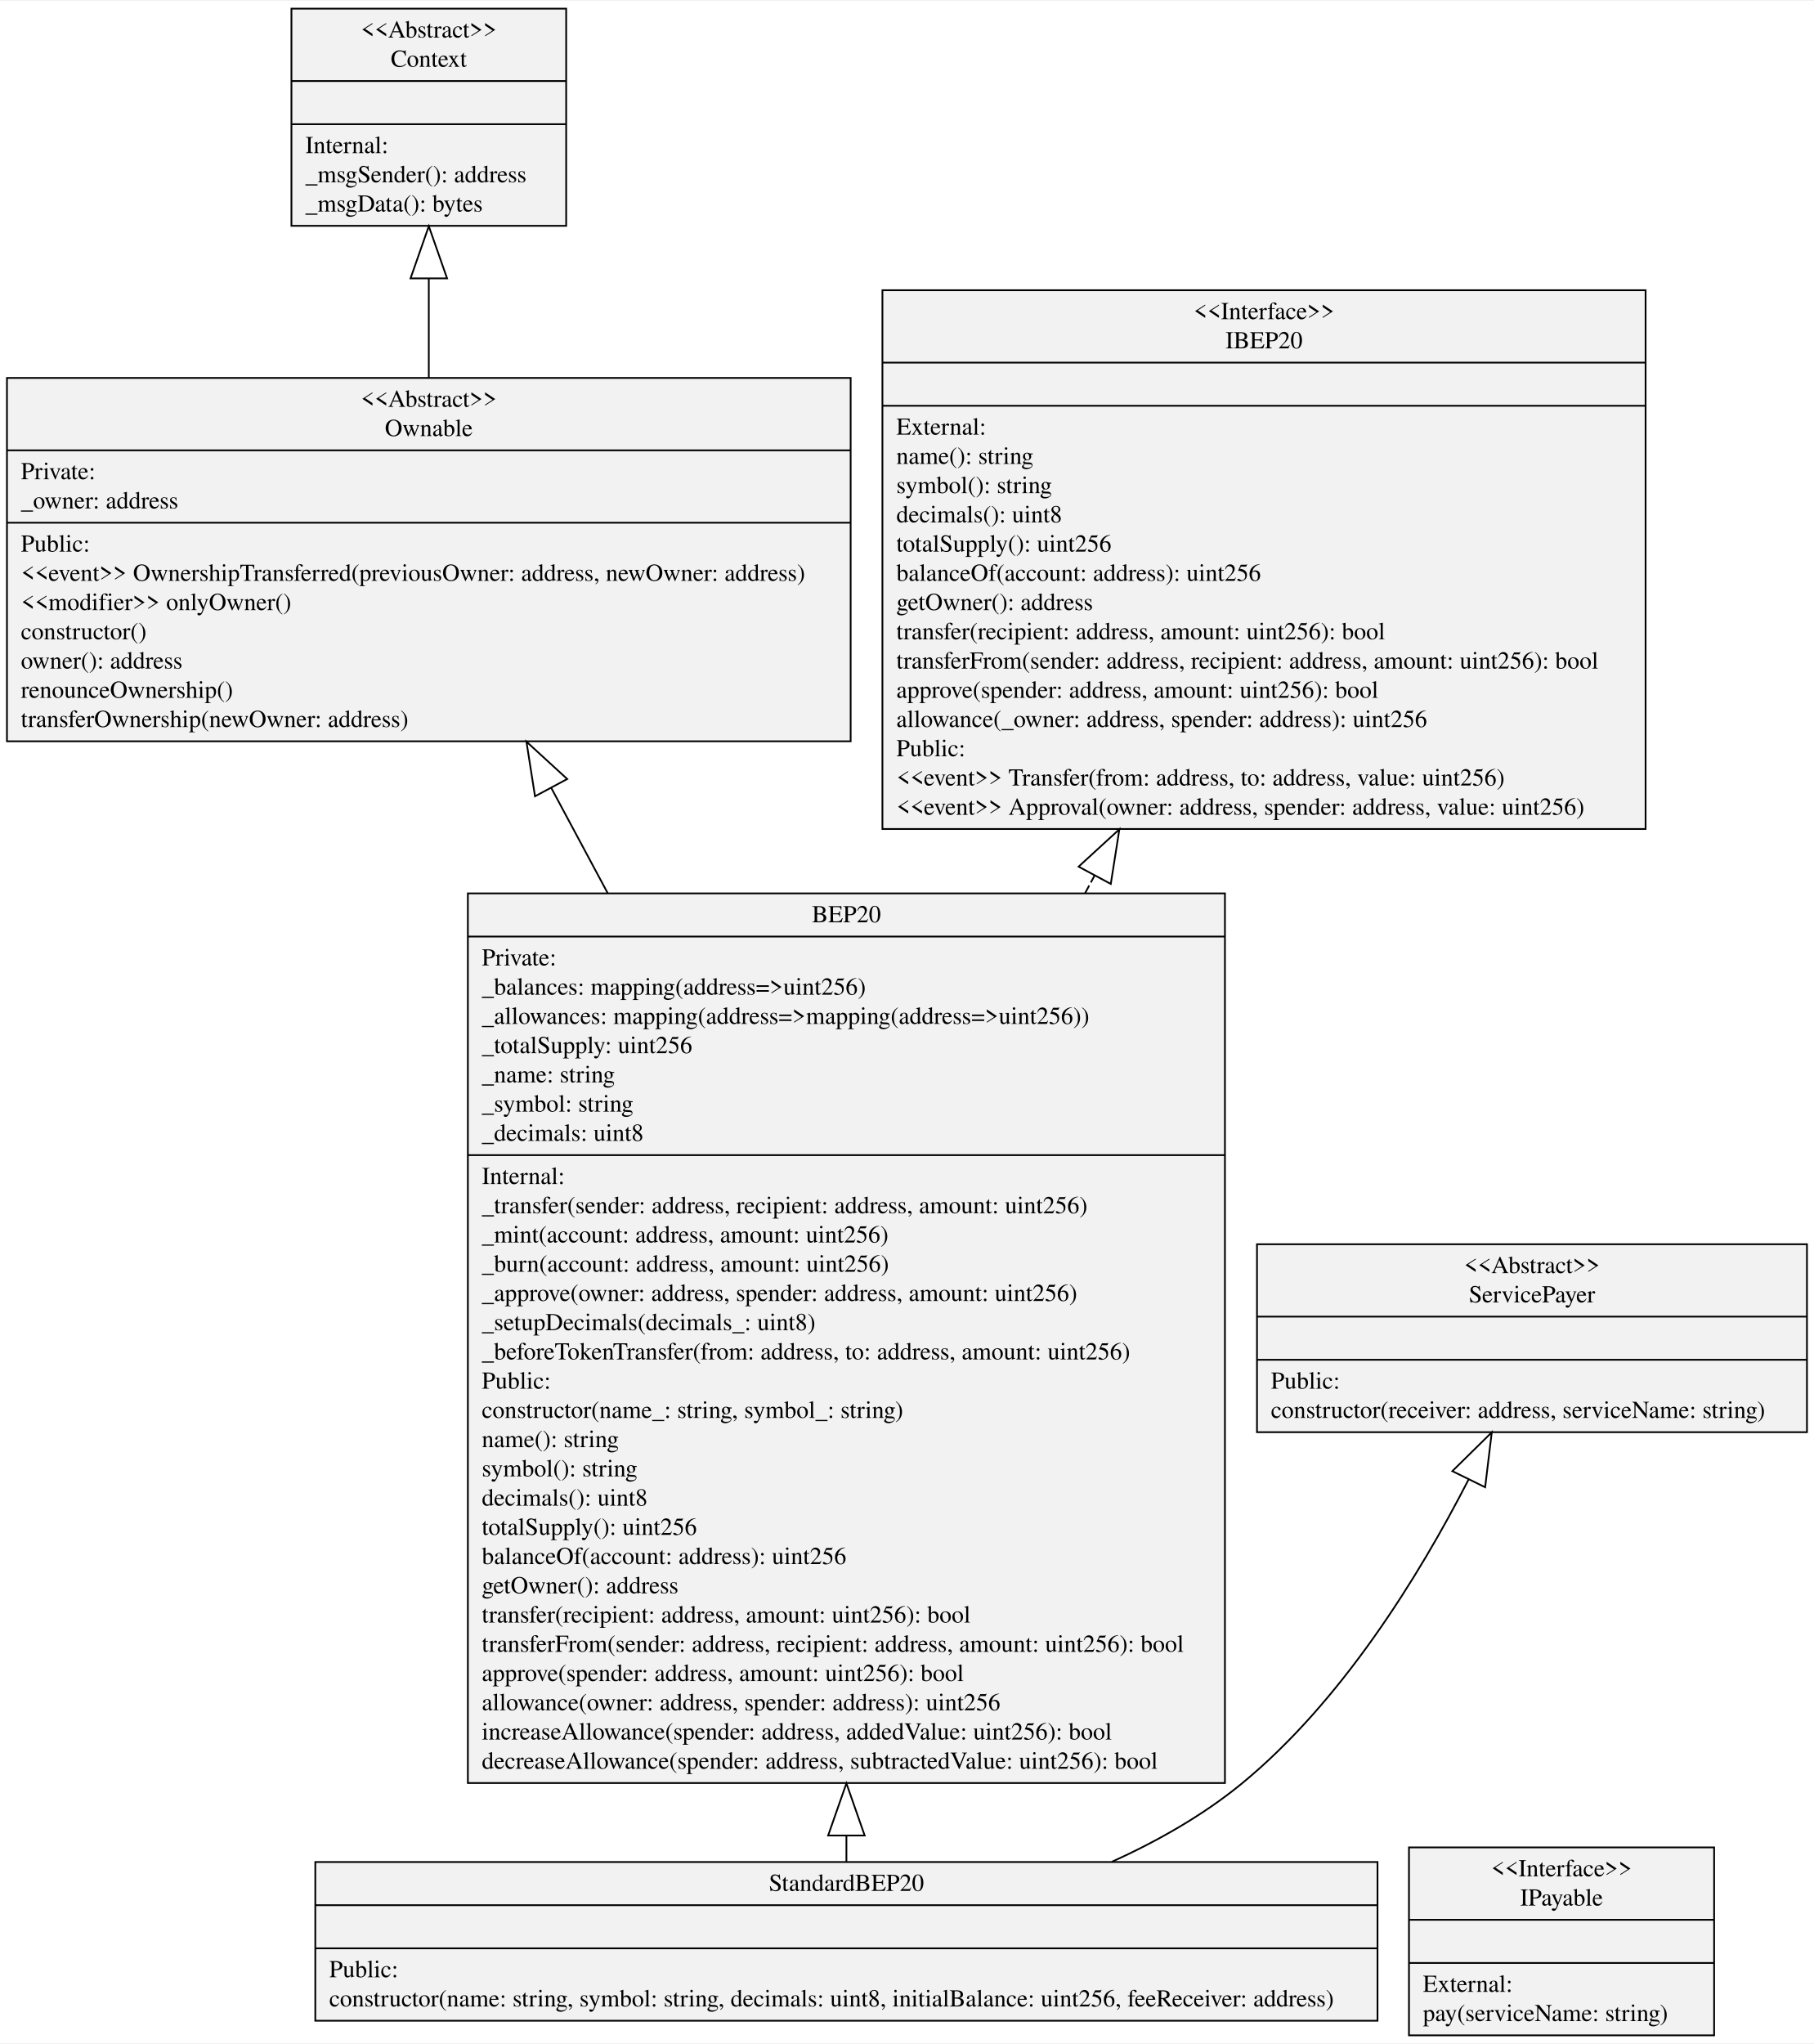
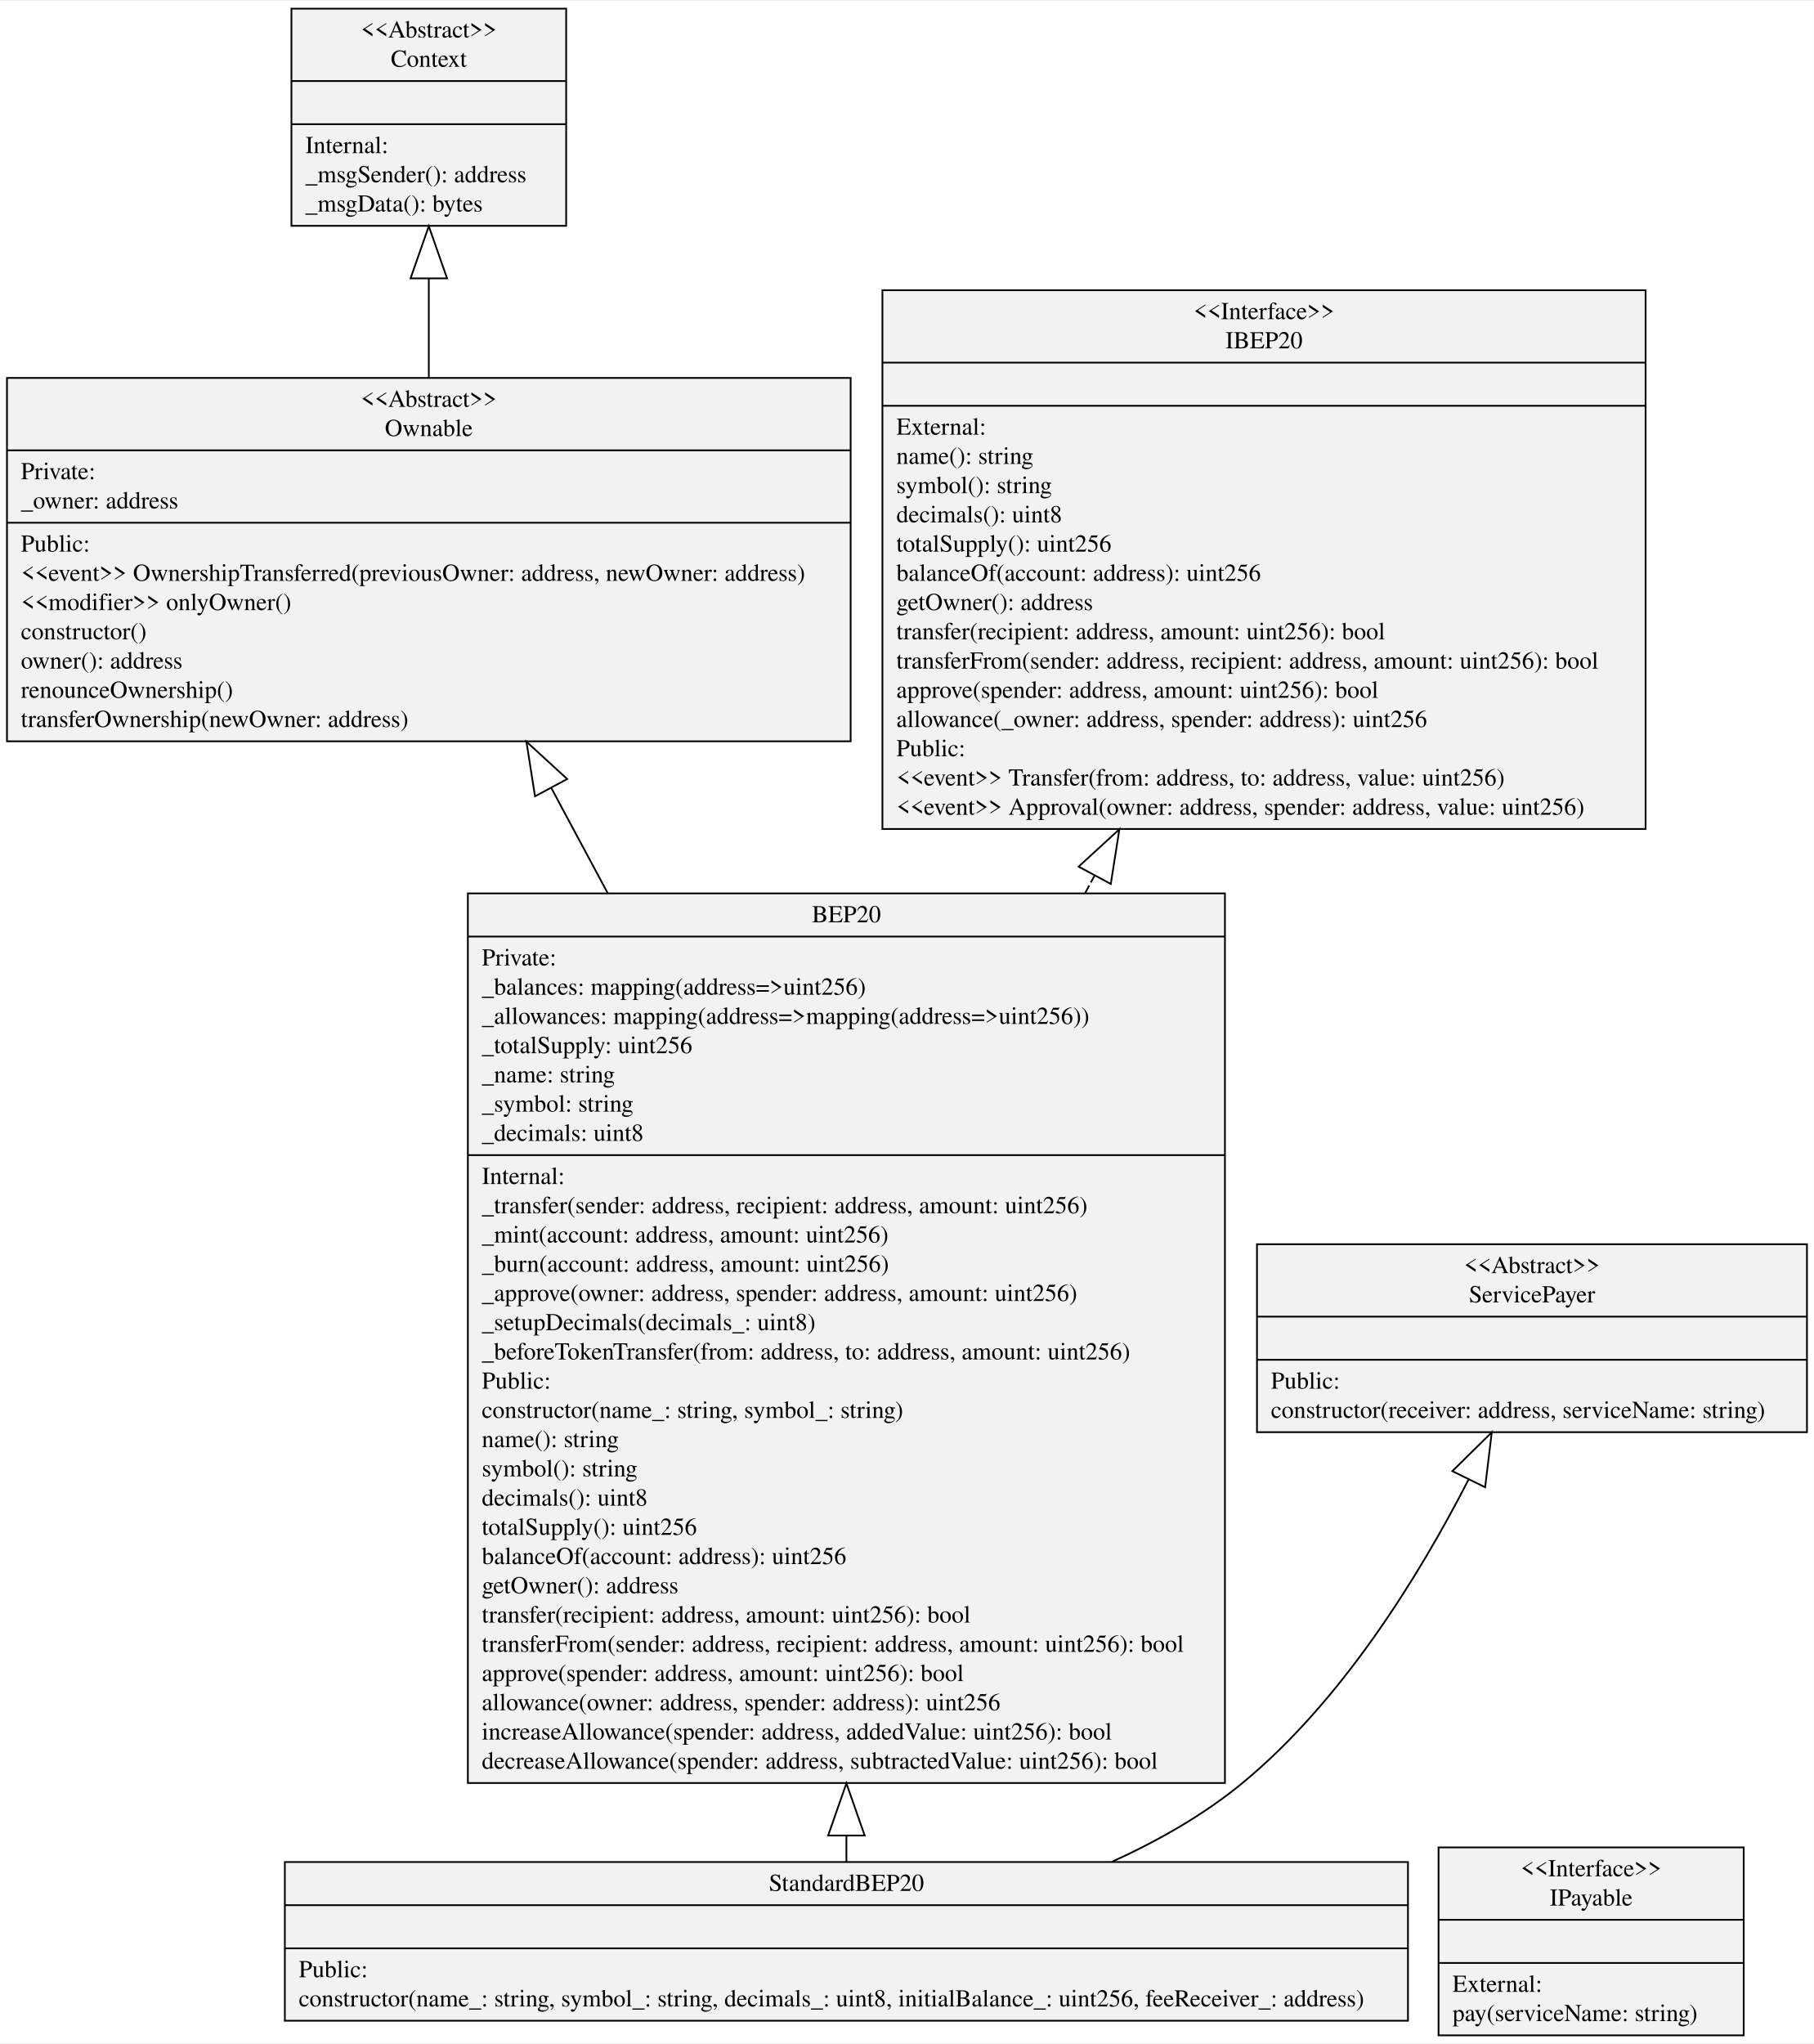
<svg xmlns="http://www.w3.org/2000/svg" width="1042pt" height="1174pt" viewBox="0.00 0.00 1042.48 1173.60">
  <g id="graph0" class="graph" transform="scale(1 1) rotate(0) translate(4 1169.6)">
    <polygon fill="#ffffff" stroke="transparent" points="-4,4 -4,-1169.6 1038.477,-1169.6 1038.477,4 -4,4" />
    <g id="node1" class="node">
      <polygon fill="#f2f2f2" stroke="#000000" points="163.488,-1040.3 163.488,-1165.1 321.386,-1165.1 321.386,-1040.3 163.488,-1040.3" />
      <text text-anchor="middle" x="242.437" y="-1148.5" font-family="Times,serif" font-size="14.00" fill="#000000">&lt;&lt;Abstract&gt;&gt;</text>
      <text text-anchor="middle" x="242.437" y="-1131.7" font-family="Times,serif" font-size="14.00" fill="#000000">Context</text>
      <polyline fill="none" stroke="#000000" points="163.488,-1123.5 321.386,-1123.5 " />
      <text text-anchor="middle" x="242.437" y="-1106.9" font-family="Times,serif" font-size="14.00" fill="#000000"> </text>
      <polyline fill="none" stroke="#000000" points="163.488,-1098.7 321.386,-1098.7 " />
      <text text-anchor="start" x="171.488" y="-1082.1" font-family="Times,serif" font-size="14.00" fill="#000000">Internal:</text>
      <text text-anchor="start" x="171.488" y="-1065.3" font-family="Times,serif" font-size="14.00" fill="#000000">    _msgSender(): address</text>
      <text text-anchor="start" x="171.488" y="-1048.5" font-family="Times,serif" font-size="14.00" fill="#000000">    _msgData(): bytes</text>
    </g>
    <g id="node2" class="node">
      <polygon fill="#f2f2f2" stroke="#000000" points="0,-744.1 0,-952.9 484.874,-952.9 484.874,-744.1 0,-744.1" />
      <text text-anchor="middle" x="242.437" y="-936.3" font-family="Times,serif" font-size="14.00" fill="#000000">&lt;&lt;Abstract&gt;&gt;</text>
      <text text-anchor="middle" x="242.437" y="-919.5" font-family="Times,serif" font-size="14.00" fill="#000000">Ownable</text>
      <polyline fill="none" stroke="#000000" points="0,-911.3 484.874,-911.3 " />
      <text text-anchor="start" x="8" y="-894.7" font-family="Times,serif" font-size="14.00" fill="#000000">Private:</text>
      <text text-anchor="start" x="8" y="-877.9" font-family="Times,serif" font-size="14.00" fill="#000000">   _owner: address</text>
      <polyline fill="none" stroke="#000000" points="0,-869.7 484.874,-869.7 " />
      <text text-anchor="start" x="8" y="-853.1" font-family="Times,serif" font-size="14.00" fill="#000000">Public:</text>
      <text text-anchor="start" x="8" y="-836.3" font-family="Times,serif" font-size="14.00" fill="#000000">    &lt;&lt;event&gt;&gt; OwnershipTransferred(previousOwner: address, newOwner: address)</text>
      <text text-anchor="start" x="8" y="-819.5" font-family="Times,serif" font-size="14.00" fill="#000000">    &lt;&lt;modifier&gt;&gt; onlyOwner()</text>
      <text text-anchor="start" x="8" y="-802.7" font-family="Times,serif" font-size="14.00" fill="#000000">    constructor()</text>
      <text text-anchor="start" x="8" y="-785.9" font-family="Times,serif" font-size="14.00" fill="#000000">    owner(): address</text>
      <text text-anchor="start" x="8" y="-769.1" font-family="Times,serif" font-size="14.00" fill="#000000">    renounceOwnership()</text>
      <text text-anchor="start" x="8" y="-752.3" font-family="Times,serif" font-size="14.00" fill="#000000">    transferOwnership(newOwner: address)</text>
    </g>
    <g id="edge1" class="edge">
      <path fill="none" stroke="#000000" d="M242.437,-952.993C242.437,-971.827 242.437,-991.344 242.437,-1009.819" />
      <polygon fill="none" stroke="#000000" points="231.937,-1010.104 242.437,-1040.103 252.937,-1010.104 231.937,-1010.104" />
    </g>
    <g id="node3" class="node">
      <polygon fill="#f2f2f2" stroke="#000000" points="503.137,-693.7 503.137,-1003.3 941.737,-1003.3 941.737,-693.7 503.137,-693.7" />
      <text text-anchor="middle" x="722.437" y="-986.7" font-family="Times,serif" font-size="14.00" fill="#000000">&lt;&lt;Interface&gt;&gt;</text>
      <text text-anchor="middle" x="722.437" y="-969.9" font-family="Times,serif" font-size="14.00" fill="#000000">IBEP20</text>
      <polyline fill="none" stroke="#000000" points="503.137,-961.7 941.737,-961.7 " />
      <text text-anchor="middle" x="722.437" y="-945.1" font-family="Times,serif" font-size="14.00" fill="#000000"> </text>
      <polyline fill="none" stroke="#000000" points="503.137,-936.9 941.737,-936.9 " />
      <text text-anchor="start" x="511.137" y="-920.3" font-family="Times,serif" font-size="14.00" fill="#000000">External:</text>
      <text text-anchor="start" x="511.137" y="-903.5" font-family="Times,serif" font-size="14.00" fill="#000000">     name(): string</text>
      <text text-anchor="start" x="511.137" y="-886.7" font-family="Times,serif" font-size="14.00" fill="#000000">     symbol(): string</text>
      <text text-anchor="start" x="511.137" y="-869.9" font-family="Times,serif" font-size="14.00" fill="#000000">     decimals(): uint8</text>
      <text text-anchor="start" x="511.137" y="-853.1" font-family="Times,serif" font-size="14.00" fill="#000000">     totalSupply(): uint256</text>
      <text text-anchor="start" x="511.137" y="-836.3" font-family="Times,serif" font-size="14.00" fill="#000000">     balanceOf(account: address): uint256</text>
      <text text-anchor="start" x="511.137" y="-819.5" font-family="Times,serif" font-size="14.00" fill="#000000">     getOwner(): address</text>
      <text text-anchor="start" x="511.137" y="-802.7" font-family="Times,serif" font-size="14.00" fill="#000000">     transfer(recipient: address, amount: uint256): bool</text>
      <text text-anchor="start" x="511.137" y="-785.9" font-family="Times,serif" font-size="14.00" fill="#000000">     transferFrom(sender: address, recipient: address, amount: uint256): bool</text>
      <text text-anchor="start" x="511.137" y="-769.1" font-family="Times,serif" font-size="14.00" fill="#000000">     approve(spender: address, amount: uint256): bool</text>
      <text text-anchor="start" x="511.137" y="-752.3" font-family="Times,serif" font-size="14.00" fill="#000000">     allowance(_owner: address, spender: address): uint256</text>
      <text text-anchor="start" x="511.137" y="-735.5" font-family="Times,serif" font-size="14.00" fill="#000000">Public:</text>
      <text text-anchor="start" x="511.137" y="-718.7" font-family="Times,serif" font-size="14.00" fill="#000000">    &lt;&lt;event&gt;&gt; Transfer(from: address, to: address, value: uint256)</text>
      <text text-anchor="start" x="511.137" y="-701.9" font-family="Times,serif" font-size="14.00" fill="#000000">    &lt;&lt;event&gt;&gt; Approval(owner: address, spender: address, value: uint256)</text>
    </g>
    <g id="node4" class="node">
      <polygon fill="#f2f2f2" stroke="#000000" points="264.887,-145.5 264.887,-656.7 699.987,-656.7 699.987,-145.5 264.887,-145.5" />
      <text text-anchor="middle" x="482.437" y="-640.1" font-family="Times,serif" font-size="14.00" fill="#000000">BEP20</text>
      <polyline fill="none" stroke="#000000" points="264.887,-631.9 699.987,-631.9 " />
      <text text-anchor="start" x="272.887" y="-615.3" font-family="Times,serif" font-size="14.00" fill="#000000">Private:</text>
      <text text-anchor="start" x="272.887" y="-598.5" font-family="Times,serif" font-size="14.00" fill="#000000">   _balances: mapping(address=&gt;uint256)</text>
      <text text-anchor="start" x="272.887" y="-581.7" font-family="Times,serif" font-size="14.00" fill="#000000">   _allowances: mapping(address=&gt;mapping(address=&gt;uint256))</text>
      <text text-anchor="start" x="272.887" y="-564.9" font-family="Times,serif" font-size="14.00" fill="#000000">   _totalSupply: uint256</text>
      <text text-anchor="start" x="272.887" y="-548.1" font-family="Times,serif" font-size="14.00" fill="#000000">   _name: string</text>
      <text text-anchor="start" x="272.887" y="-531.3" font-family="Times,serif" font-size="14.00" fill="#000000">   _symbol: string</text>
      <text text-anchor="start" x="272.887" y="-514.5" font-family="Times,serif" font-size="14.00" fill="#000000">   _decimals: uint8</text>
      <polyline fill="none" stroke="#000000" points="264.887,-506.3 699.987,-506.3 " />
      <text text-anchor="start" x="272.887" y="-489.7" font-family="Times,serif" font-size="14.00" fill="#000000">Internal:</text>
      <text text-anchor="start" x="272.887" y="-472.9" font-family="Times,serif" font-size="14.00" fill="#000000">    _transfer(sender: address, recipient: address, amount: uint256)</text>
      <text text-anchor="start" x="272.887" y="-456.1" font-family="Times,serif" font-size="14.00" fill="#000000">    _mint(account: address, amount: uint256)</text>
      <text text-anchor="start" x="272.887" y="-439.3" font-family="Times,serif" font-size="14.00" fill="#000000">    _burn(account: address, amount: uint256)</text>
      <text text-anchor="start" x="272.887" y="-422.5" font-family="Times,serif" font-size="14.00" fill="#000000">    _approve(owner: address, spender: address, amount: uint256)</text>
      <text text-anchor="start" x="272.887" y="-405.7" font-family="Times,serif" font-size="14.00" fill="#000000">    _setupDecimals(decimals_: uint8)</text>
      <text text-anchor="start" x="272.887" y="-388.9" font-family="Times,serif" font-size="14.00" fill="#000000">    _beforeTokenTransfer(from: address, to: address, amount: uint256)</text>
      <text text-anchor="start" x="272.887" y="-372.1" font-family="Times,serif" font-size="14.00" fill="#000000">Public:</text>
      <text text-anchor="start" x="272.887" y="-355.3" font-family="Times,serif" font-size="14.00" fill="#000000">    constructor(name_: string, symbol_: string)</text>
      <text text-anchor="start" x="272.887" y="-338.5" font-family="Times,serif" font-size="14.00" fill="#000000">    name(): string</text>
      <text text-anchor="start" x="272.887" y="-321.7" font-family="Times,serif" font-size="14.00" fill="#000000">    symbol(): string</text>
      <text text-anchor="start" x="272.887" y="-304.9" font-family="Times,serif" font-size="14.00" fill="#000000">    decimals(): uint8</text>
      <text text-anchor="start" x="272.887" y="-288.1" font-family="Times,serif" font-size="14.00" fill="#000000">    totalSupply(): uint256</text>
      <text text-anchor="start" x="272.887" y="-271.3" font-family="Times,serif" font-size="14.00" fill="#000000">    balanceOf(account: address): uint256</text>
      <text text-anchor="start" x="272.887" y="-254.5" font-family="Times,serif" font-size="14.00" fill="#000000">    getOwner(): address</text>
      <text text-anchor="start" x="272.887" y="-237.7" font-family="Times,serif" font-size="14.00" fill="#000000">    transfer(recipient: address, amount: uint256): bool</text>
      <text text-anchor="start" x="272.887" y="-220.9" font-family="Times,serif" font-size="14.00" fill="#000000">    transferFrom(sender: address, recipient: address, amount: uint256): bool</text>
      <text text-anchor="start" x="272.887" y="-204.1" font-family="Times,serif" font-size="14.00" fill="#000000">    approve(spender: address, amount: uint256): bool</text>
      <text text-anchor="start" x="272.887" y="-187.3" font-family="Times,serif" font-size="14.00" fill="#000000">    allowance(owner: address, spender: address): uint256</text>
      <text text-anchor="start" x="272.887" y="-170.5" font-family="Times,serif" font-size="14.00" fill="#000000">    increaseAllowance(spender: address, addedValue: uint256): bool</text>
      <text text-anchor="start" x="272.887" y="-153.7" font-family="Times,serif" font-size="14.00" fill="#000000">    decreaseAllowance(spender: address, subtractedValue: uint256): bool</text>
    </g>
    <g id="edge2" class="edge">
      <path fill="none" stroke="#000000" d="M345.263,-656.815C334.094,-677.636 323.127,-698.08 312.762,-717.403" />
      <polygon fill="none" stroke="#000000" points="303.477,-712.5 298.548,-743.9 321.982,-722.427 303.477,-712.5" />
    </g>
    <g id="edge3" class="edge">
      <path fill="none" stroke="#000000" stroke-dasharray="5,2" d="M619.611,-656.815C621.434,-660.214 623.252,-663.602 625.063,-666.978" />
      <polygon fill="none" stroke="#000000" points="615.878,-672.069 639.312,-693.542 634.384,-662.142 615.878,-672.069" />
    </g>
    <g id="node5" class="node">
-       <polygon fill="#f2f2f2" stroke="#000000" points="805.748,-.5 805.748,-108.5 981.126,-108.5 981.126,-.5 805.748,-.5" />
-       <text text-anchor="middle" x="893.437" y="-91.9" font-family="Times,serif" font-size="14.00" fill="#000000">&lt;&lt;Interface&gt;&gt;</text>
-       <text text-anchor="middle" x="893.437" y="-75.1" font-family="Times,serif" font-size="14.00" fill="#000000">IPayable</text>
-       <polyline fill="none" stroke="#000000" points="805.748,-66.9 981.126,-66.9 " />
-       <text text-anchor="middle" x="893.437" y="-50.3" font-family="Times,serif" font-size="14.00" fill="#000000"> </text>
-       <polyline fill="none" stroke="#000000" points="805.748,-42.1 981.126,-42.1 " />
-       <text text-anchor="start" x="813.748" y="-25.5" font-family="Times,serif" font-size="14.00" fill="#000000">External:</text>
-       <text text-anchor="start" x="813.748" y="-8.7" font-family="Times,serif" font-size="14.00" fill="#000000">     pay(serviceName: string)</text>
+       <polygon fill="#f2f2f2" stroke="#000000" points="822.748,-.5 822.748,-108.5 998.126,-108.5 998.126,-.5 822.748,-.5" />
+       <text text-anchor="middle" x="910.437" y="-91.9" font-family="Times,serif" font-size="14.00" fill="#000000">&lt;&lt;Interface&gt;&gt;</text>
+       <text text-anchor="middle" x="910.437" y="-75.1" font-family="Times,serif" font-size="14.00" fill="#000000">IPayable</text>
+       <polyline fill="none" stroke="#000000" points="822.748,-66.9 998.126,-66.9 " />
+       <text text-anchor="middle" x="910.437" y="-50.3" font-family="Times,serif" font-size="14.00" fill="#000000"> </text>
+       <polyline fill="none" stroke="#000000" points="822.748,-42.1 998.126,-42.1 " />
+       <text text-anchor="start" x="830.748" y="-25.5" font-family="Times,serif" font-size="14.00" fill="#000000">External:</text>
+       <text text-anchor="start" x="830.748" y="-8.7" font-family="Times,serif" font-size="14.00" fill="#000000">     pay(serviceName: string)</text>
    </g>
    <g id="node6" class="node">
      <polygon fill="#f2f2f2" stroke="#000000" points="718.397,-347.1 718.397,-455.1 1034.477,-455.1 1034.477,-347.1 718.397,-347.1" />
      <text text-anchor="middle" x="876.437" y="-438.5" font-family="Times,serif" font-size="14.00" fill="#000000">&lt;&lt;Abstract&gt;&gt;</text>
      <text text-anchor="middle" x="876.437" y="-421.7" font-family="Times,serif" font-size="14.00" fill="#000000">ServicePayer</text>
      <polyline fill="none" stroke="#000000" points="718.397,-413.5 1034.477,-413.5 " />
      <text text-anchor="middle" x="876.437" y="-396.9" font-family="Times,serif" font-size="14.00" fill="#000000"> </text>
      <polyline fill="none" stroke="#000000" points="718.397,-388.7 1034.477,-388.7 " />
      <text text-anchor="start" x="726.397" y="-372.1" font-family="Times,serif" font-size="14.00" fill="#000000">Public:</text>
      <text text-anchor="start" x="726.397" y="-355.3" font-family="Times,serif" font-size="14.00" fill="#000000">    constructor(receiver: address, serviceName: string)</text>
    </g>
    <g id="node7" class="node">
-       <polygon fill="#f2f2f2" stroke="#000000" points="177.207,-8.9 177.207,-100.1 787.667,-100.1 787.667,-8.9 177.207,-8.9" />
+       <polygon fill="#f2f2f2" stroke="#000000" points="159.707,-8.9 159.707,-100.1 805.167,-100.1 805.167,-8.9 159.707,-8.9" />
      <text text-anchor="middle" x="482.437" y="-83.5" font-family="Times,serif" font-size="14.00" fill="#000000">StandardBEP20</text>
-       <polyline fill="none" stroke="#000000" points="177.207,-75.3 787.667,-75.3 " />
+       <polyline fill="none" stroke="#000000" points="159.707,-75.3 805.167,-75.3 " />
      <text text-anchor="middle" x="482.437" y="-58.7" font-family="Times,serif" font-size="14.00" fill="#000000"> </text>
-       <polyline fill="none" stroke="#000000" points="177.207,-50.5 787.667,-50.5 " />
-       <text text-anchor="start" x="185.207" y="-33.9" font-family="Times,serif" font-size="14.00" fill="#000000">Public:</text>
-       <text text-anchor="start" x="185.207" y="-17.1" font-family="Times,serif" font-size="14.00" fill="#000000">    constructor(name: string, symbol: string, decimals: uint8, initialBalance: uint256, feeReceiver: address)</text>
+       <polyline fill="none" stroke="#000000" points="159.707,-50.5 805.167,-50.5 " />
+       <text text-anchor="start" x="167.707" y="-33.9" font-family="Times,serif" font-size="14.00" fill="#000000">Public:</text>
+       <text text-anchor="start" x="167.707" y="-17.1" font-family="Times,serif" font-size="14.00" fill="#000000">    constructor(name_: string, symbol_: string, decimals_: uint8, initialBalance_: uint256, feeReceiver_: address)</text>
    </g>
    <g id="edge4" class="edge">
      <path fill="none" stroke="#000000" d="M482.437,-100.168C482.437,-104.892 482.437,-109.899 482.437,-115.15" />
      <polygon fill="none" stroke="#000000" points="471.937,-115.321 482.437,-145.321 492.937,-115.321 471.937,-115.321" />
    </g>
    <g id="edge5" class="edge">
      <path fill="none" stroke="#000000" d="M634.968,-100.199C661.415,-112.209 687.445,-126.99 709.437,-145 766.921,-192.074 811.471,-264.236 840.045,-319.977" />
      <polygon fill="none" stroke="#000000" points="830.676,-324.72 853.33,-347.016 849.524,-315.46 830.676,-324.72" />
    </g>
  </g>
</svg>
